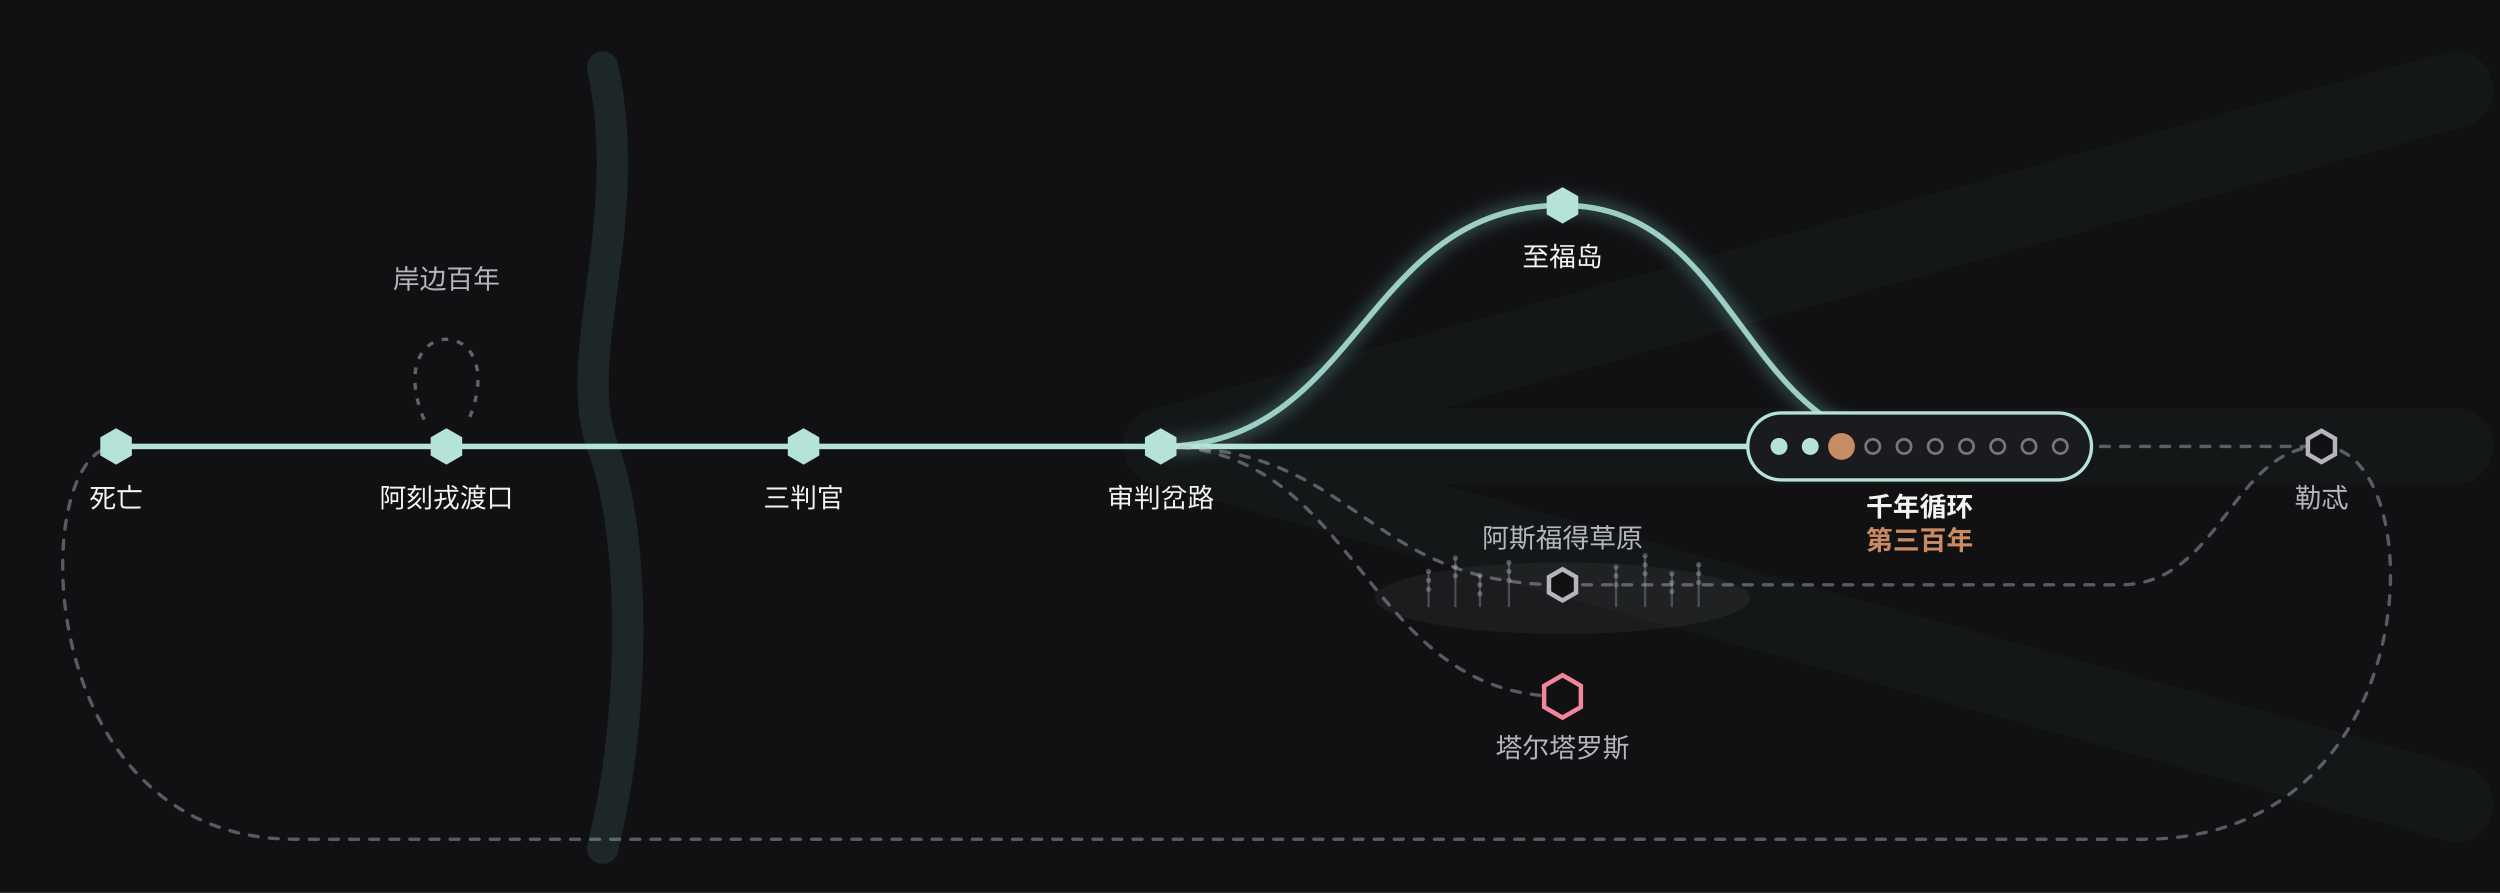
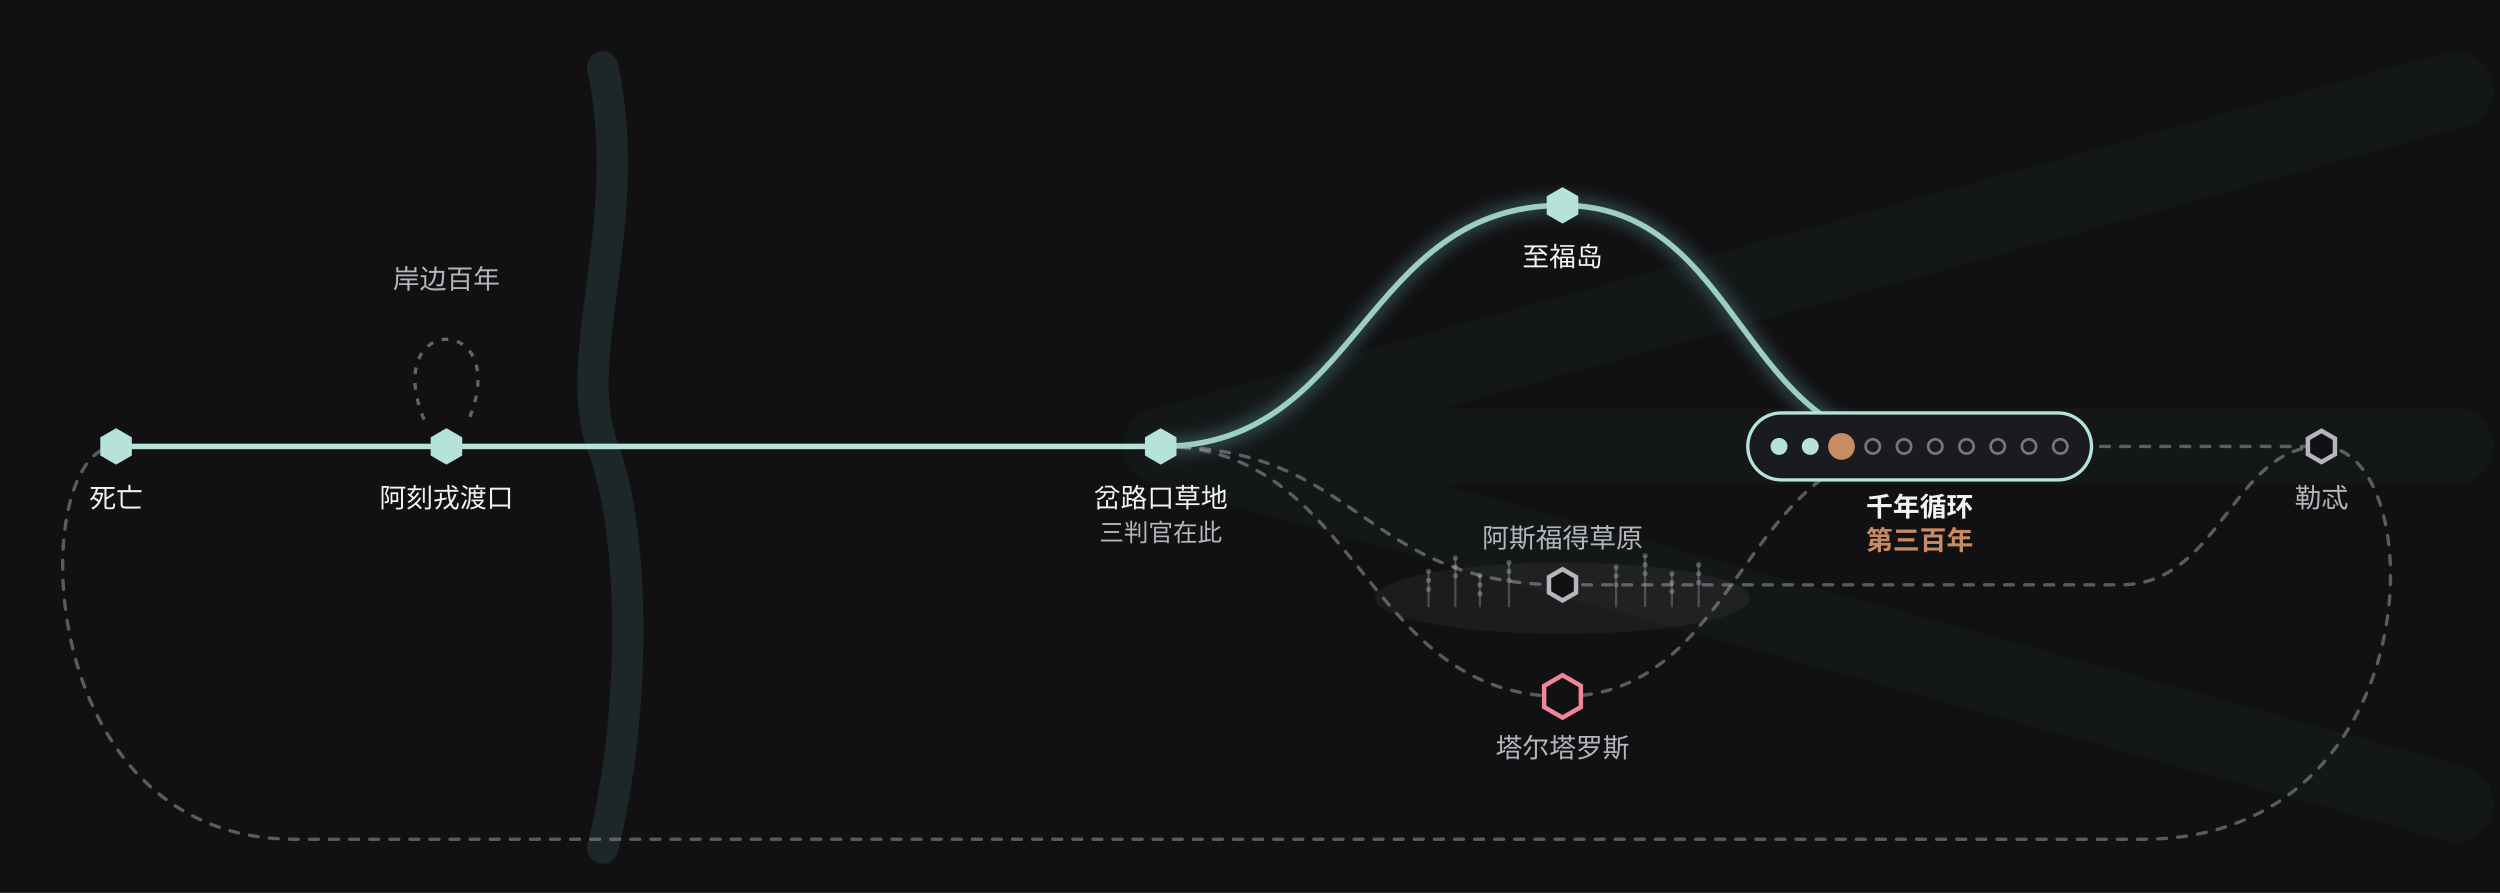
<svg xmlns="http://www.w3.org/2000/svg" width="1120" height="400" viewBox="0 0 1120 400" data-civ="gr" data-theme="dark" role="img" aria-label="希腊">
  <style>.pulse{transform-box:fill-box;transform-origin:center;animation:pulse 2.4s ease-out infinite}@keyframes pulse{0%{opacity:.75;transform:scale(1)}80%,100%{opacity:0;transform:scale(2.4)}}@media (prefers-reduced-motion:reduce){.pulse{animation:none;opacity:.5;transform:scale(1.6)}}.map-hide-branches .branch{display:none}</style>
  <rect width="1120" height="400" fill="rgb(17, 17, 19)" />
  <g id="terrain" transform="scale(1)">
    <defs>
      <filter id="mapSoft" x="-20%" y="-50%" width="140%" height="200%">
        <feGaussianBlur stdDeviation="3" />
      </filter>
    </defs>
    <path d="M270 30C285 100 255 160 270 200S285 320 270 380" fill="none" stroke="rgb(95, 156, 148)" stroke-opacity=".16" stroke-width="14" stroke-linecap="round" />
    <path d="M520 200L1100 40M520 200L1100 200M520 200L1100 360" stroke="rgb(95, 156, 148)" stroke-opacity=".045" stroke-width="34" stroke-linecap="round" />
    <g class="asphodel-field" data-for="GR_ASPHODEL_MEADOW">
      <ellipse cx="700" cy="268" rx="84" ry="16" fill="rgb(180, 182, 186)" fill-opacity=".07" />
      <path d="M640 272V256" stroke="rgb(180, 182, 186)" stroke-opacity=".32" stroke-width="1" />
      <circle cx="640" cy="256" r="1.2" fill="rgb(180, 182, 186)" fill-opacity=".38" />
      <circle cx="640" cy="260" r="1.2" fill="rgb(180, 182, 186)" fill-opacity=".38" />
      <circle cx="640" cy="264" r="1.2" fill="rgb(180, 182, 186)" fill-opacity=".38" />
      <path d="M652 272V250" stroke="rgb(180, 182, 186)" stroke-opacity=".32" stroke-width="1" />
      <circle cx="652" cy="250" r="1.2" fill="rgb(180, 182, 186)" fill-opacity=".38" />
      <circle cx="652" cy="254" r="1.2" fill="rgb(180, 182, 186)" fill-opacity=".38" />
      <circle cx="652" cy="258" r="1.2" fill="rgb(180, 182, 186)" fill-opacity=".38" />
      <path d="M663 272V258" stroke="rgb(180, 182, 186)" stroke-opacity=".32" stroke-width="1" />
      <circle cx="663" cy="258" r="1.2" fill="rgb(180, 182, 186)" fill-opacity=".38" />
      <circle cx="663" cy="262" r="1.2" fill="rgb(180, 182, 186)" fill-opacity=".38" />
      <circle cx="663" cy="266" r="1.2" fill="rgb(180, 182, 186)" fill-opacity=".38" />
      <path d="M676 272V252" stroke="rgb(180, 182, 186)" stroke-opacity=".32" stroke-width="1" />
      <circle cx="676" cy="252" r="1.2" fill="rgb(180, 182, 186)" fill-opacity=".38" />
      <circle cx="676" cy="256" r="1.2" fill="rgb(180, 182, 186)" fill-opacity=".38" />
      <circle cx="676" cy="260" r="1.2" fill="rgb(180, 182, 186)" fill-opacity=".38" />
      <path d="M724 272V254" stroke="rgb(180, 182, 186)" stroke-opacity=".32" stroke-width="1" />
      <circle cx="724" cy="254" r="1.2" fill="rgb(180, 182, 186)" fill-opacity=".38" />
      <circle cx="724" cy="258" r="1.2" fill="rgb(180, 182, 186)" fill-opacity=".38" />
      <circle cx="724" cy="262" r="1.2" fill="rgb(180, 182, 186)" fill-opacity=".38" />
      <path d="M737 272V249" stroke="rgb(180, 182, 186)" stroke-opacity=".32" stroke-width="1" />
      <circle cx="737" cy="249" r="1.2" fill="rgb(180, 182, 186)" fill-opacity=".38" />
      <circle cx="737" cy="253" r="1.2" fill="rgb(180, 182, 186)" fill-opacity=".38" />
      <circle cx="737" cy="257" r="1.2" fill="rgb(180, 182, 186)" fill-opacity=".38" />
      <path d="M749 272V257" stroke="rgb(180, 182, 186)" stroke-opacity=".32" stroke-width="1" />
      <circle cx="749" cy="257" r="1.2" fill="rgb(180, 182, 186)" fill-opacity=".38" />
      <circle cx="749" cy="261" r="1.2" fill="rgb(180, 182, 186)" fill-opacity=".38" />
      <circle cx="749" cy="265" r="1.2" fill="rgb(180, 182, 186)" fill-opacity=".38" />
      <path d="M761 272V253" stroke="rgb(180, 182, 186)" stroke-opacity=".32" stroke-width="1" />
      <circle cx="761" cy="253" r="1.2" fill="rgb(180, 182, 186)" fill-opacity=".38" />
      <circle cx="761" cy="257" r="1.2" fill="rgb(180, 182, 186)" fill-opacity=".38" />
      <circle cx="761" cy="261" r="1.2" fill="rgb(180, 182, 186)" fill-opacity=".38" />
    </g>
    <path class="edge" data-from="gr-death" data-to="GR_ACHERON" data-state="walked" d="M52 200L200 200" fill="none" stroke="rgb(181, 227, 216)" stroke-opacity="1" stroke-width="2.5" stroke-linecap="round" />
    <path d="M52 200L200 200" fill="none" stroke="rgb(95, 156, 148)" stroke-opacity=".35" stroke-width="8" stroke-linecap="round" filter="url(#mapSoft)" class="edge-glow" />
-     <path class="edge" data-from="GR_ACHERON" data-to="gr-three-judges" data-state="walked" d="M200 200L360 200" fill="none" stroke="rgb(181, 227, 216)" stroke-opacity="1" stroke-width="2.5" stroke-linecap="round" />
-     <path d="M200 200L360 200" fill="none" stroke="rgb(95, 156, 148)" stroke-opacity=".35" stroke-width="8" stroke-linecap="round" filter="url(#mapSoft)" class="edge-glow" />
-     <path class="edge" data-from="gr-three-judges" data-to="GR_PLATO_MEADOW" data-state="walked" d="M360 200L520 200" fill="none" stroke="rgb(181, 227, 216)" stroke-opacity="1" stroke-width="2.5" stroke-linecap="round" />
-     <path d="M360 200L520 200" fill="none" stroke="rgb(95, 156, 148)" stroke-opacity=".35" stroke-width="8" stroke-linecap="round" filter="url(#mapSoft)" class="edge-glow" />
+     <path class="edge" data-from="GR_ACHERON" data-to="GR_PLATO_MEADOW" data-state="walked" d="M200 200L520 200" fill="none" stroke="rgb(181, 227, 216)" stroke-opacity="1" stroke-width="2.5" stroke-linecap="round" />
+     <path d="M200 200L520 200" fill="none" stroke="rgb(95, 156, 148)" stroke-opacity=".35" stroke-width="8" stroke-linecap="round" filter="url(#mapSoft)" class="edge-glow" />
    <path class="edge" data-from="GR_PLATO_MEADOW" data-to="GR_ISLES_OF_THE_BLESSED" data-state="walked" d="M520 200C610 200 610 92 700 92" fill="none" stroke="rgb(181, 227, 216)" stroke-opacity="1" stroke-width="2.5" stroke-linecap="round" />
    <path d="M520 200C610 200 610 92 700 92" fill="none" stroke="rgb(95, 156, 148)" stroke-opacity=".35" stroke-width="8" stroke-linecap="round" filter="url(#mapSoft)" class="edge-glow" />
    <path class="edge" data-from="GR_PLATO_MEADOW" data-to="GR_TARTARUS" data-state="ahead" d="M520 200C610 200 610 312 700 312" fill="none" stroke="rgb(180, 182, 186)" stroke-opacity="0.45" stroke-width="1.5" stroke-dasharray="4 5" stroke-linecap="round" />
-     <path class="edge" data-from="GR_PLATO_MEADOW" data-to="gr-millennium" data-state="walked" d="M520 200L860 200" fill="none" stroke="rgb(181, 227, 216)" stroke-opacity="1" stroke-width="2.5" stroke-linecap="round" />
-     <path d="M520 200L860 200" fill="none" stroke="rgb(95, 156, 148)" stroke-opacity=".35" stroke-width="8" stroke-linecap="round" filter="url(#mapSoft)" class="edge-glow" />
    <path class="edge" data-from="GR_ISLES_OF_THE_BLESSED" data-to="gr-millennium" data-state="walked" d="M700 92C780 92 780 200 860 200" fill="none" stroke="rgb(181, 227, 216)" stroke-opacity="1" stroke-width="2.5" stroke-linecap="round" />
    <path d="M700 92C780 92 780 200 860 200" fill="none" stroke="rgb(95, 156, 148)" stroke-opacity=".35" stroke-width="8" stroke-linecap="round" filter="url(#mapSoft)" class="edge-glow" />
+     <path class="edge" data-from="GR_TARTARUS" data-to="gr-millennium" data-state="ahead" d="M700 312C780 312 780 200 860 200" fill="none" stroke="rgb(180, 182, 186)" stroke-opacity="0.45" stroke-width="1.5" stroke-dasharray="4 5" stroke-linecap="round" />
    <path class="edge" data-from="gr-millennium" data-to="gr-lethe" data-state="ahead" d="M860 200L1040 200" fill="none" stroke="rgb(180, 182, 186)" stroke-opacity="0.45" stroke-width="1.5" stroke-dasharray="4 5" stroke-linecap="round" />
    <path class="edge" data-from="gr-lethe" data-to="gr-death" data-state="ahead" d="M1040 200C1090 200 1090 376 960 376L132 376C12 376 12 200 52 200" fill="none" stroke="rgb(180, 182, 186)" stroke-opacity="0.45" stroke-width="1.5" stroke-dasharray="4 5" stroke-linecap="round" />
    <path class="edge" data-from="GR_PLATO_MEADOW" data-to="GR_ASPHODEL_MEADOW" data-state="ahead" d="M520 200C610 200 610 262 700 262" fill="none" stroke="rgb(180, 182, 186)" stroke-opacity="0.45" stroke-width="1.5" stroke-dasharray="4 5" stroke-linecap="round" />
    <path class="edge" data-from="GR_ASPHODEL_MEADOW" data-to="gr-lethe" data-state="ahead" d="M700 262L950 262C995 262 1000 200 1040 200" fill="none" stroke="rgb(180, 182, 186)" stroke-opacity="0.45" stroke-width="1.5" stroke-dasharray="4 5" stroke-linecap="round" />
    <g id="gr-death" class="node" data-state="walked">
      <g transform="translate(43.5 191.5)">
        <g fill="rgb(181, 227, 216)" stroke="rgb(181, 227, 216)" stroke-width="2">
          <path d="M8.5 1.5L14.562 5L14.562 12L8.5 15.5L2.438 12L2.438 5Z" />
        </g>
      </g>
    </g>
    <g id="GR_ACHERON" class="node" data-state="walked">
      <g transform="translate(191.5 191.5)">
-         <g fill="rgb(181, 227, 216)" stroke="rgb(181, 227, 216)" stroke-width="2">
-           <path d="M8.5 1.5L14.562 5L14.562 12L8.5 15.5L2.438 12L2.438 5Z" />
-         </g>
-       </g>
-     </g>
-     <g id="gr-three-judges" class="node" data-state="walked">
-       <g transform="translate(351.5 191.5)">
        <g fill="rgb(181, 227, 216)" stroke="rgb(181, 227, 216)" stroke-width="2">
          <path d="M8.5 1.5L14.562 5L14.562 12L8.5 15.5L2.438 12L2.438 5Z" />
        </g>
      </g>
    </g>
    <g id="GR_PLATO_MEADOW" class="node" data-state="walked">
      <g transform="translate(511.5 191.5)">
        <g fill="rgb(181, 227, 216)" stroke="rgb(181, 227, 216)" stroke-width="2">
          <path d="M8.5 1.5L14.562 5L14.562 12L8.5 15.5L2.438 12L2.438 5Z" />
        </g>
      </g>
    </g>
    <g id="GR_ISLES_OF_THE_BLESSED" class="node" data-state="walked">
      <g transform="translate(691.5 83.5)">
        <g fill="rgb(181, 227, 216)" stroke="rgb(181, 227, 216)" stroke-width="2">
          <path d="M8.5 1.5L14.562 5L14.562 12L8.5 15.5L2.438 12L2.438 5Z" />
        </g>
      </g>
    </g>
    <g id="GR_TARTARUS" class="node" data-state="ahead">
      <g transform="translate(689 301)">
        <g fill="rgb(17, 17, 19)" stroke="rgb(242, 132, 155)" stroke-width="2">
          <path d="M11 1.5L19.227 6.25L19.227 15.75L11 20.5L2.773 15.75L2.773 6.25Z" />
        </g>
      </g>
    </g>
    <g id="gr-millennium" class="node" data-state="current">
      <rect x="783" y="185" width="154" height="30" rx="15" fill="rgb(26, 27, 30)" stroke="rgb(181, 227, 216)" stroke-width="1.5" />
      <circle id="gr-millennium-1" cx="797" cy="200" r="3.2" fill="rgb(181, 227, 216)" stroke="rgb(181, 227, 216)" stroke-opacity="1" stroke-width="1.2" />
      <circle id="gr-millennium-2" cx="811" cy="200" r="3.2" fill="rgb(181, 227, 216)" stroke="rgb(181, 227, 216)" stroke-opacity="1" stroke-width="1.2" />
      <circle id="gr-millennium-3" cx="825" cy="200" r="4.5" fill="rgb(201, 139, 98)" stroke="rgb(201, 139, 98)" stroke-opacity="1" stroke-width="1.2" />
      <circle class="pulse" cx="825" cy="200" r="5" fill="none" stroke="rgb(201, 139, 98)" stroke-width="2" />
      <circle id="gr-millennium-4" cx="839" cy="200" r="3.2" fill="none" stroke="rgb(180, 182, 186)" stroke-opacity="0.6" stroke-width="1.2" />
      <circle id="gr-millennium-5" cx="853" cy="200" r="3.2" fill="none" stroke="rgb(180, 182, 186)" stroke-opacity="0.6" stroke-width="1.2" />
      <circle id="gr-millennium-6" cx="867" cy="200" r="3.2" fill="none" stroke="rgb(180, 182, 186)" stroke-opacity="0.6" stroke-width="1.2" />
      <circle id="gr-millennium-7" cx="881" cy="200" r="3.2" fill="none" stroke="rgb(180, 182, 186)" stroke-opacity="0.6" stroke-width="1.2" />
      <circle id="gr-millennium-8" cx="895" cy="200" r="3.2" fill="none" stroke="rgb(180, 182, 186)" stroke-opacity="0.6" stroke-width="1.2" />
      <circle id="gr-millennium-9" cx="909" cy="200" r="3.2" fill="none" stroke="rgb(180, 182, 186)" stroke-opacity="0.6" stroke-width="1.2" />
      <circle id="gr-millennium-10" cx="923" cy="200" r="3.2" fill="none" stroke="rgb(180, 182, 186)" stroke-opacity="0.6" stroke-width="1.2" />
    </g>
    <g id="GR_ASPHODEL_MEADOW" class="node" data-state="ahead">
      <g transform="translate(691.5 253.5)">
        <g fill="rgb(17, 17, 19)" stroke="rgb(180, 182, 186)" stroke-width="2">
          <path d="M8.5 1.5L14.562 5L14.562 12L8.5 15.5L2.438 12L2.438 5Z" />
        </g>
      </g>
    </g>
    <g id="gr-lethe" class="node" data-state="ahead">
      <g transform="translate(1031.5 191.5)">
        <g fill="rgb(17, 17, 19)" stroke="rgb(180, 182, 186)" stroke-width="2">
          <path d="M8.5 1.5L14.562 5L14.562 12L8.5 15.5L2.438 12L2.438 5Z" />
        </g>
      </g>
    </g>
    <path d="M190 188C170 140 230 140 210 188" fill="none" stroke="rgb(180, 182, 186)" stroke-opacity=".5" stroke-dasharray="3 4" stroke-width="1.5" />
  </g>
  <g id="labels">
    <g>
      <text x="200.0" y="129.3" text-anchor="middle" font-family="Noto Sans SC, Geist, sans-serif" font-size="12" font-weight="400" fill="rgb(180, 182, 186)">岸边百年</text>
    </g>
    <g id="gr-death-label" data-for="gr-death">
      <text x="52.0" y="227.3" text-anchor="middle" font-family="Noto Sans SC, Geist, sans-serif" font-size="12" font-weight="400" fill="rgb(243, 243, 241)">死亡</text>
    </g>
    <g id="GR_ACHERON-label" data-for="GR_ACHERON">
      <text x="200.0" y="227.3" text-anchor="middle" font-family="Noto Sans SC, Geist, sans-serif" font-size="12" font-weight="400" fill="rgb(243, 243, 241)">阿刻戎渡口</text>
    </g>
-     <g id="gr-three-judges-label" data-for="gr-three-judges">
-       <text x="360.0" y="227.3" text-anchor="middle" font-family="Noto Sans SC, Geist, sans-serif" font-size="12" font-weight="400" fill="rgb(243, 243, 241)">三判官</text>
-     </g>
    <g id="GR_PLATO_MEADOW-label" data-for="GR_PLATO_MEADOW">
-       <text x="520.0" y="227.3" text-anchor="middle" font-family="Noto Sans SC, Geist, sans-serif" font-size="12" font-weight="400" fill="rgb(243, 243, 241)">审判岔路</text>
+       <text x="520.0" y="227.3" text-anchor="middle" font-family="Noto Sans SC, Geist, sans-serif" font-size="12" font-weight="400" fill="rgb(243, 243, 241)">岔路口草地</text>
+       <text x="520.0" y="242.5" text-anchor="middle" font-family="Noto Sans SC, Geist, sans-serif" font-size="11" font-weight="400" fill="rgb(180, 182, 186)">三判官在此</text>
    </g>
    <g id="GR_ISLES_OF_THE_BLESSED-label" data-for="GR_ISLES_OF_THE_BLESSED">
      <text x="700.0" y="119.3" text-anchor="middle" font-family="Noto Sans SC, Geist, sans-serif" font-size="12" font-weight="400" fill="rgb(243, 243, 241)">至福岛</text>
    </g>
    <g id="GR_TARTARUS-label" data-for="GR_TARTARUS">
      <text x="700.0" y="339.3" text-anchor="middle" font-family="Noto Sans SC, Geist, sans-serif" font-size="12" font-weight="400" fill="rgb(180, 182, 186)">塔尔塔罗斯</text>
    </g>
    <g id="gr-millennium-label" data-for="gr-millennium">
      <text x="860.0" y="231.3" text-anchor="middle" font-family="Noto Sans SC, Geist, sans-serif" font-size="12" font-weight="600" fill="rgb(243, 243, 241)">千年循环</text>
      <text x="860.0" y="246.3" text-anchor="middle" font-family="Noto Sans SC, Geist, sans-serif" font-size="12" font-weight="600" fill="rgb(201, 139, 98)">第三百年</text>
    </g>
    <g id="GR_ASPHODEL_MEADOW-label" data-for="GR_ASPHODEL_MEADOW">
      <text x="700.0" y="245.3" text-anchor="middle" font-family="Noto Sans SC, Geist, sans-serif" font-size="12" font-weight="400" fill="rgb(180, 182, 186)">阿斯福得草原</text>
    </g>
    <g id="gr-lethe-label" data-for="gr-lethe">
      <text x="1040.0" y="227.3" text-anchor="middle" font-family="Noto Sans SC, Geist, sans-serif" font-size="12" font-weight="400" fill="rgb(180, 182, 186)">勒忒</text>
    </g>
  </g>
  <g id="you-are-here" data-for="gr-millennium" style="display:none" />
</svg>
